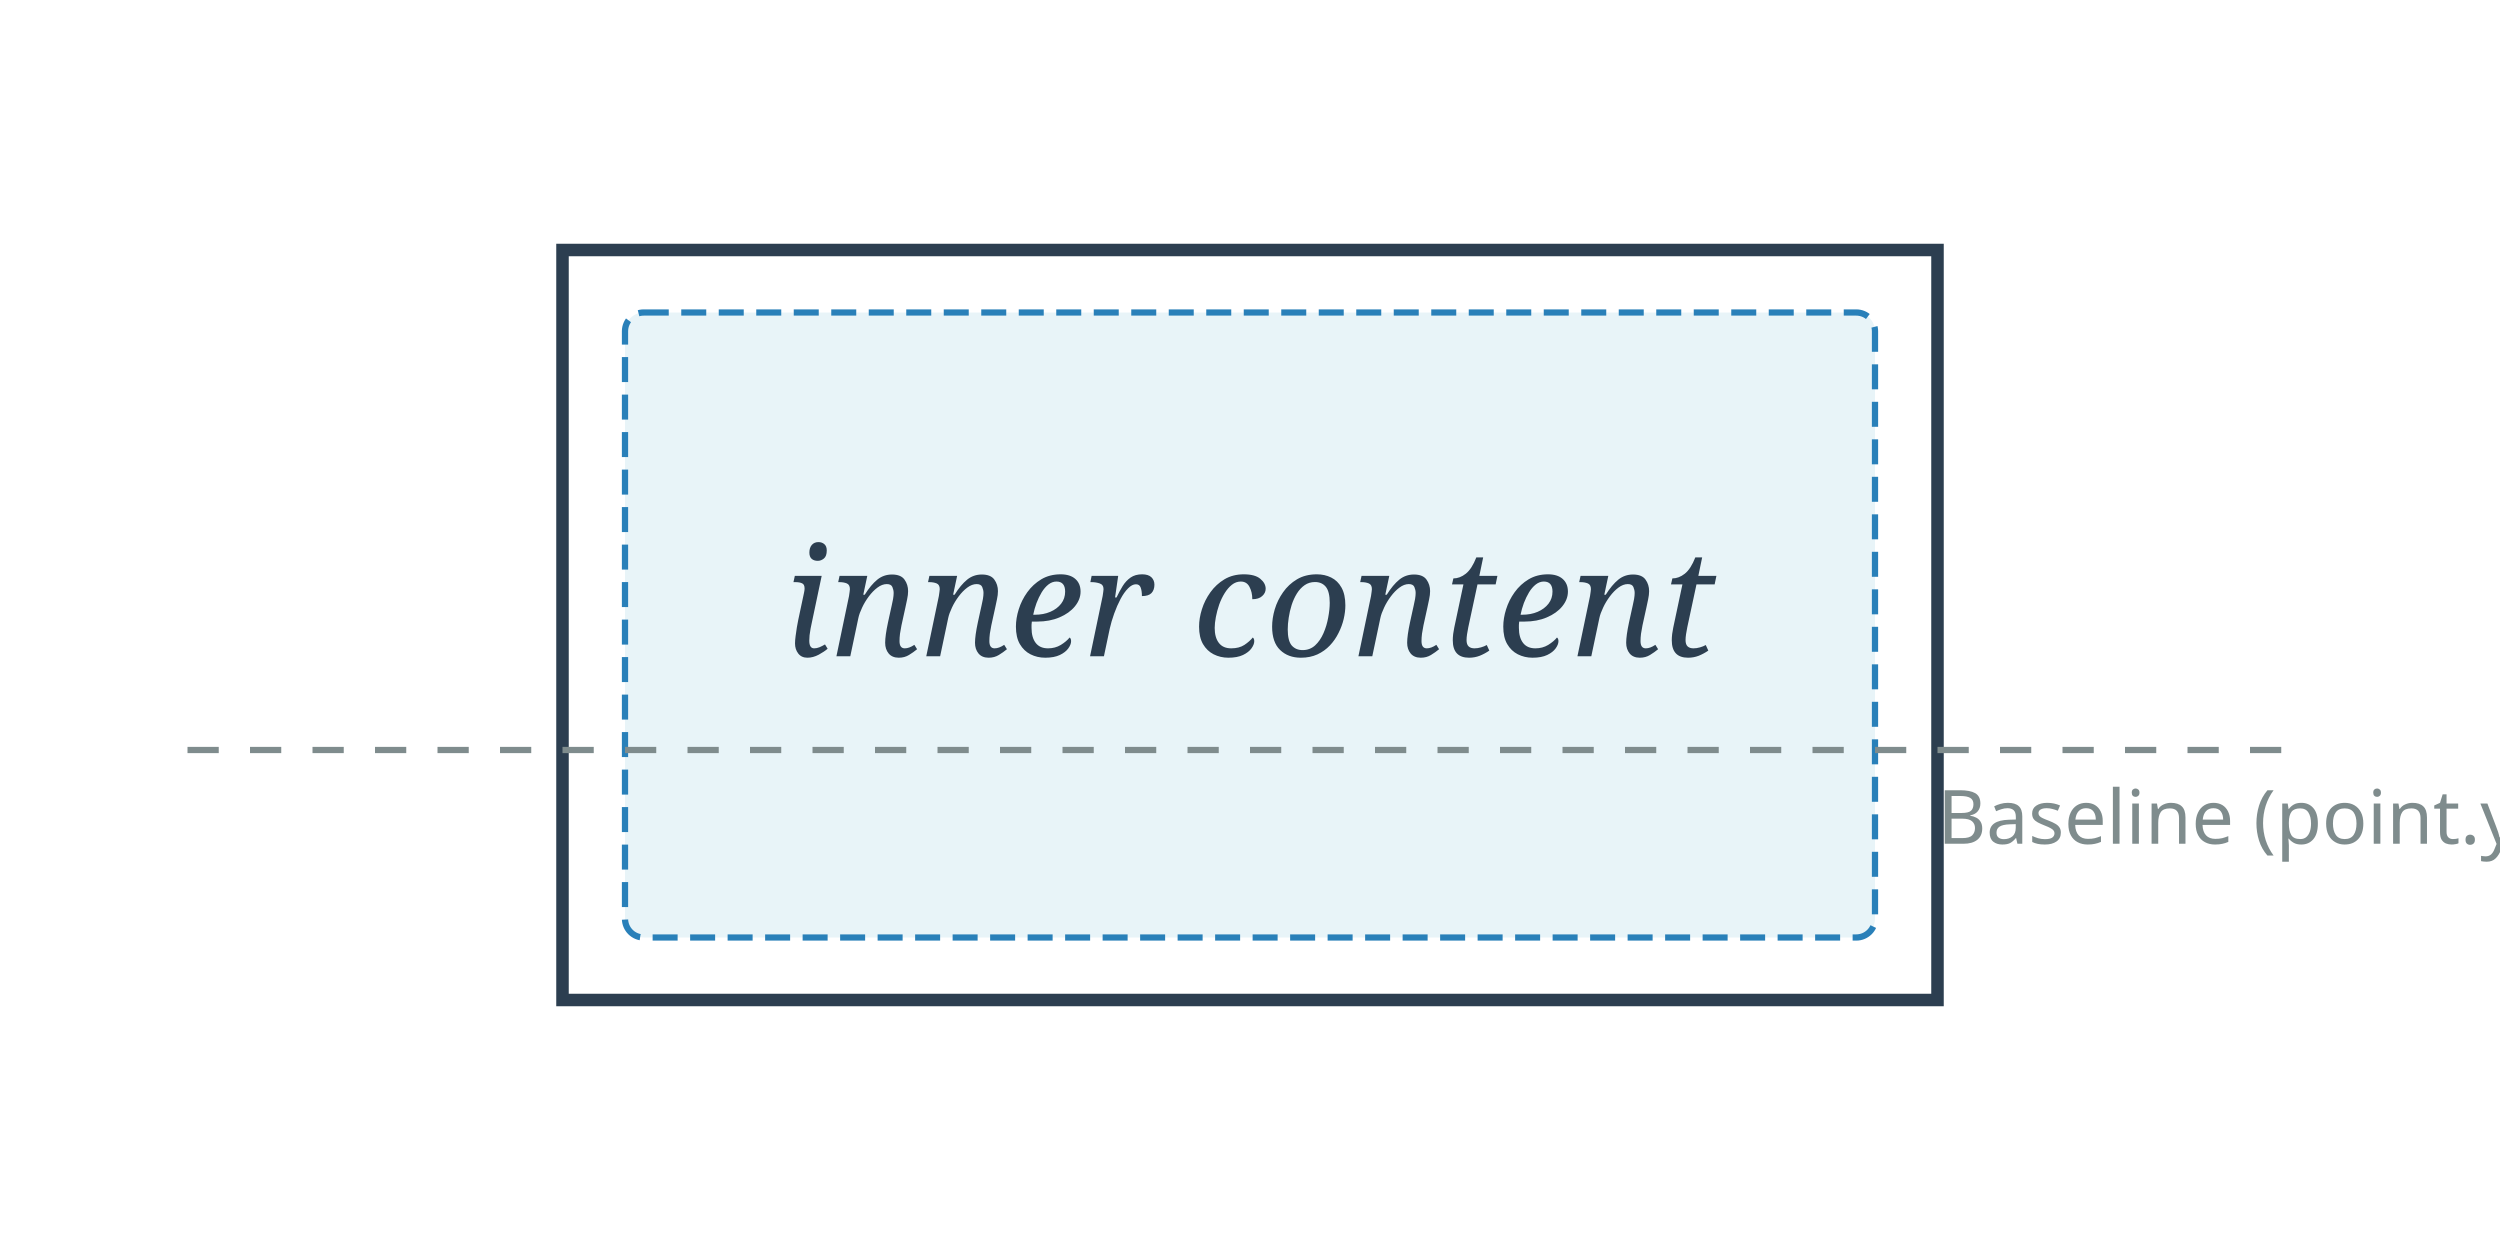
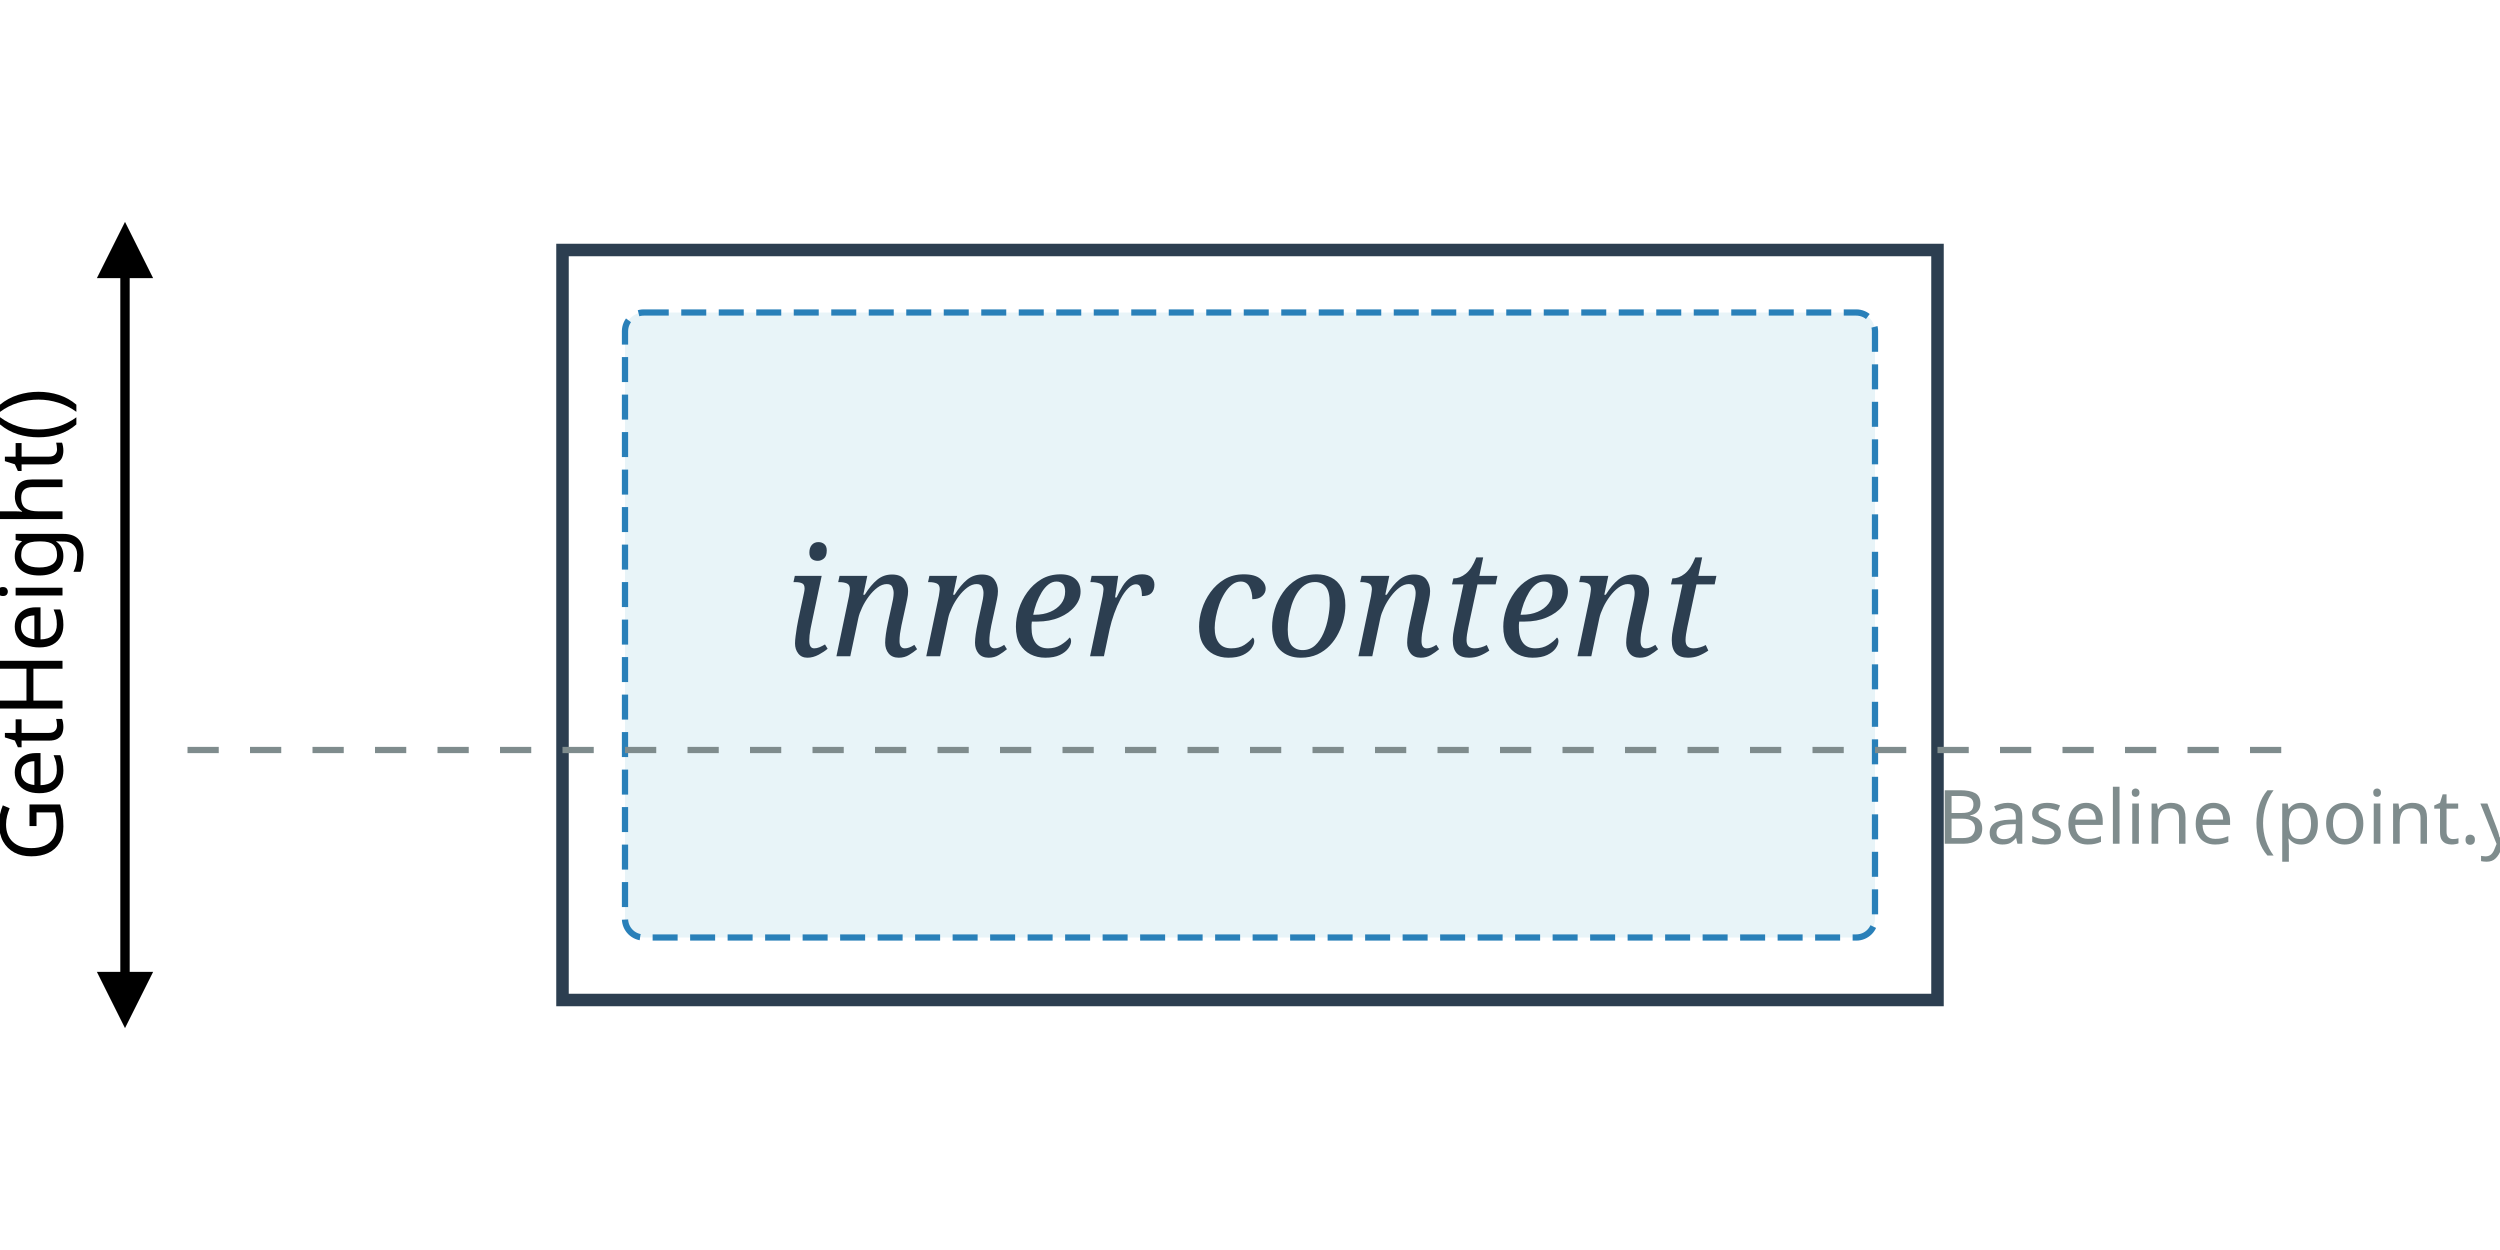
<svg xmlns="http://www.w3.org/2000/svg" width="400" height="200" viewBox="0 0 400 200">
+   <defs>
+     <marker id="arrow" viewBox="0 0 10 10" refX="5" refY="5" markerWidth="6" markerHeight="6" orient="auto-start-reverse">
+       <path d="M 0 0 L 10 5 L 0 10 z" />
+     </marker>
+   </defs>
  <rect width="100%" height="100%" fill="white" />
  <rect x="100" y="50" width="200" height="100" rx="3" fill="#e8f4f8" stroke="#2980b9" stroke-width="1" stroke-dasharray="4,2" />
  <text x="200" y="105" font-family="serif" font-style="italic" font-size="24" text-anchor="middle" fill="#2c3e50">inner content</text>
+   <line x1="20" y1="40" x2="20" y2="160" stroke="black" stroke-width="1.5" marker-start="url(#arrow)" marker-end="url(#arrow)" />
+   <text x="10" y="100" font-family="sans-serif" font-size="14" text-anchor="middle" transform="rotate(-90 10,100)">GetHeight()</text>
  <rect x="90" y="40" width="220" height="120" fill="none" stroke="#2c3e50" stroke-width="2" />
  <line x1="30" y1="120" x2="370" y2="120" stroke="#7f8c8d" stroke-dasharray="5,5" />
  <text x="310" y="135" font-family="sans-serif" font-size="12" fill="#7f8c8d">Baseline (point.y)</text>
</svg>
